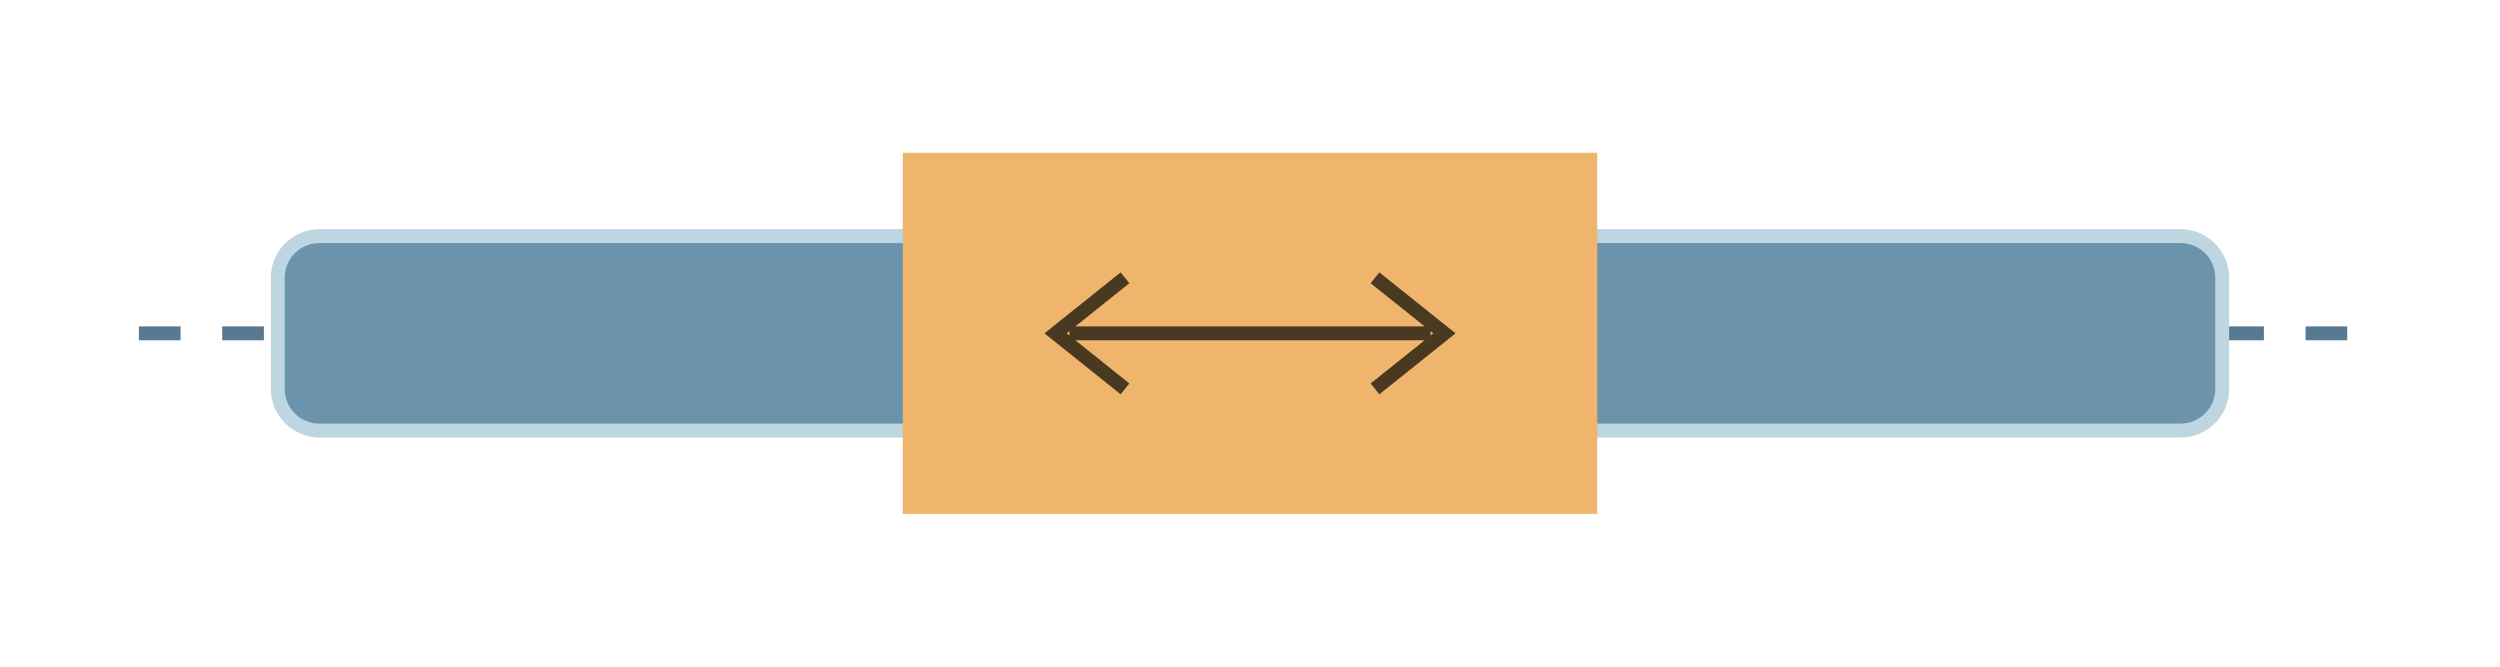
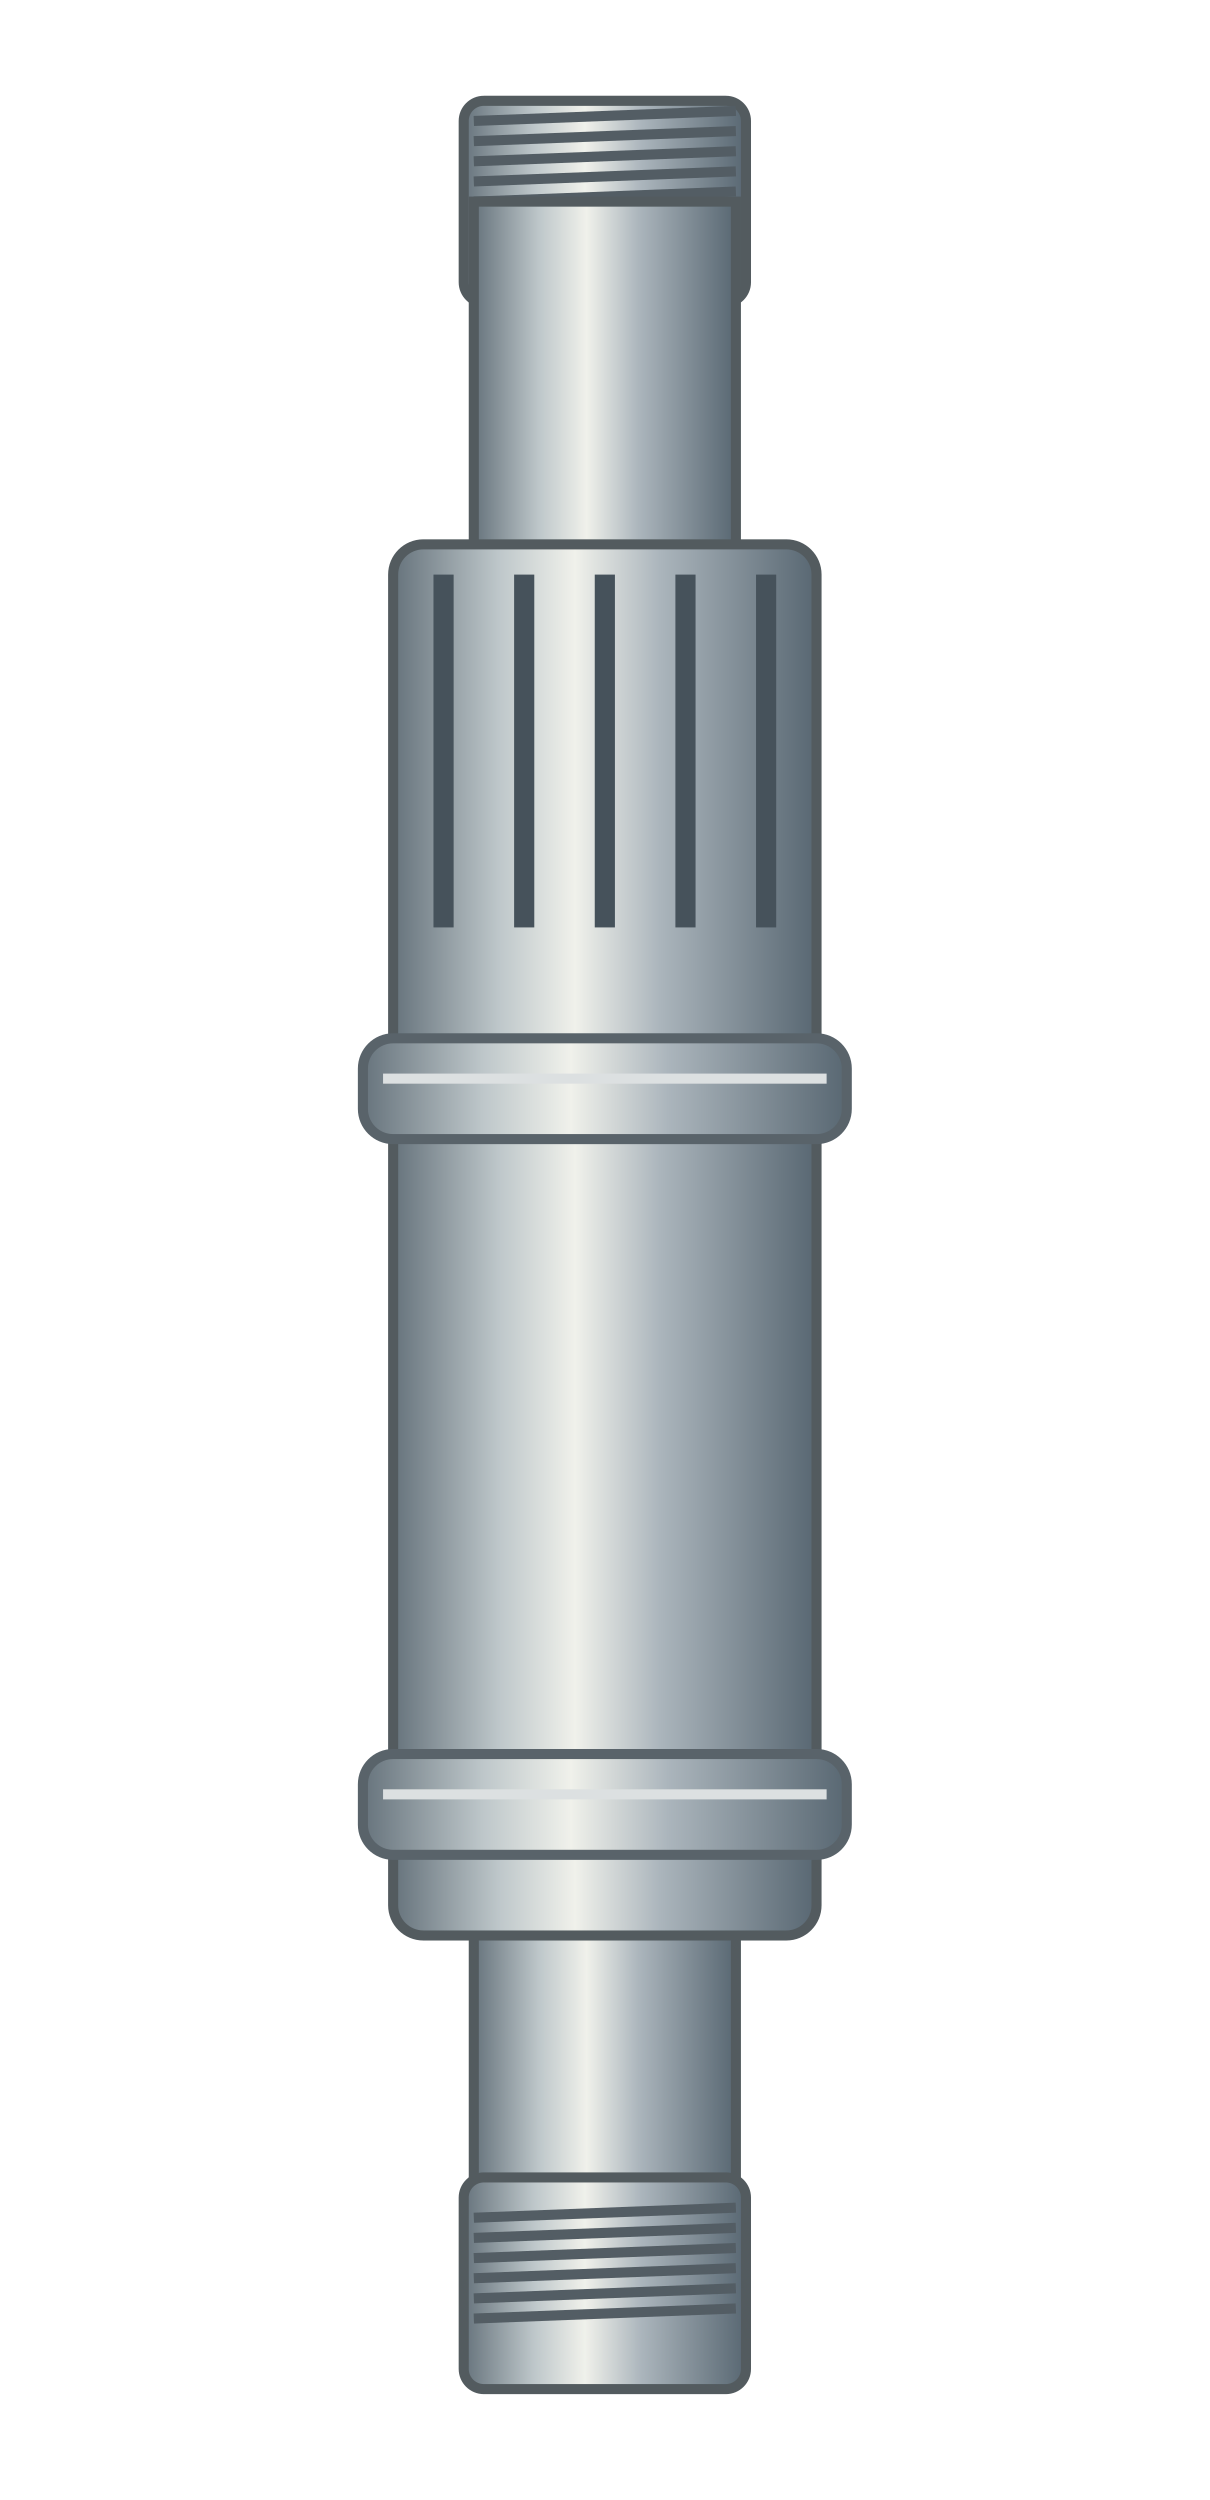
- <svg xmlns="http://www.w3.org/2000/svg" viewBox="0 0 180 48" role="img" aria-label="jar schematic">
-   <path d="M10 24H170" stroke="#587a90" stroke-dasharray="3 3" />
-   <rect x="20" y="17" width="140" height="14" rx="3" fill="#6c93ac" stroke="#bed6e1" />
-   <rect x="65" y="11" width="50" height="26" fill="#efb56d" />
-   <path d="M77 24h26m-22-4-5 4 5 4m18-8 5 4-5 4" stroke="#493920" fill="none" />
+ <svg xmlns="http://www.w3.org/2000/svg" viewBox="0 0 120 248" role="img" aria-label="jar technical illustration">
+   <defs>
+     <linearGradient id="asset-jar-steel">
+       <stop stop-color="#66737c" />
+       <stop offset=".25" stop-color="#bec7ca" />
+       <stop offset=".43" stop-color="#f0f1eb" />
+       <stop offset=".63" stop-color="#abb5bc" />
+       <stop offset="1" stop-color="#586772" />
+     </linearGradient>
+   </defs>
+   <rect x="46" y="10" width="28" height="20" rx="2" fill="url(#asset-jar-steel)" stroke="#535b5f" />
+   <path d="M47 12l26 -1" stroke="#535d64" />
+   <path d="M47 14l26 -1" stroke="#535d64" />
+   <path d="M47 16l26 -1" stroke="#535d64" />
+   <path d="M47 18l26 -1" stroke="#535d64" />
+   <path d="M47 20l26 -1" stroke="#535d64" />
+   <path d="M47 22l26 -1" stroke="#535d64" />
+   <rect x="47" y="20" width="26" height="204" fill="url(#asset-jar-steel)" stroke="#535b5f" />
+   <rect x="39" y="54" width="42" height="138" rx="3" fill="url(#asset-jar-steel)" stroke="#535b5f" />
+   <path d="M44 57v35" stroke="#46525b" stroke-width="2" />
+   <path d="M52 57v35" stroke="#46525b" stroke-width="2" />
+   <path d="M60 57v35" stroke="#46525b" stroke-width="2" />
+   <path d="M68 57v35" stroke="#46525b" stroke-width="2" />
+   <path d="M76 57v35" stroke="#46525b" stroke-width="2" />
+   <rect x="36" y="103" width="48" height="10" rx="3" fill="url(#asset-jar-steel)" stroke="#59636a" />
+   <path d="M38 107h44" stroke="#dce0e1" />
+   <rect x="36" y="174" width="48" height="10" rx="3" fill="url(#asset-jar-steel)" stroke="#59636a" />
+   <path d="M38 178h44" stroke="#dce0e1" />
+   <rect x="46" y="216" width="28" height="21" rx="2" fill="url(#asset-jar-steel)" stroke="#535b5f" />
+   <path d="M47 220l26 -1" stroke="#535d64" />
+   <path d="M47 222l26 -1" stroke="#535d64" />
+   <path d="M47 224l26 -1" stroke="#535d64" />
+   <path d="M47 226l26 -1" stroke="#535d64" />
+   <path d="M47 228l26 -1" stroke="#535d64" />
+   <path d="M47 230l26 -1" stroke="#535d64" />
</svg>
